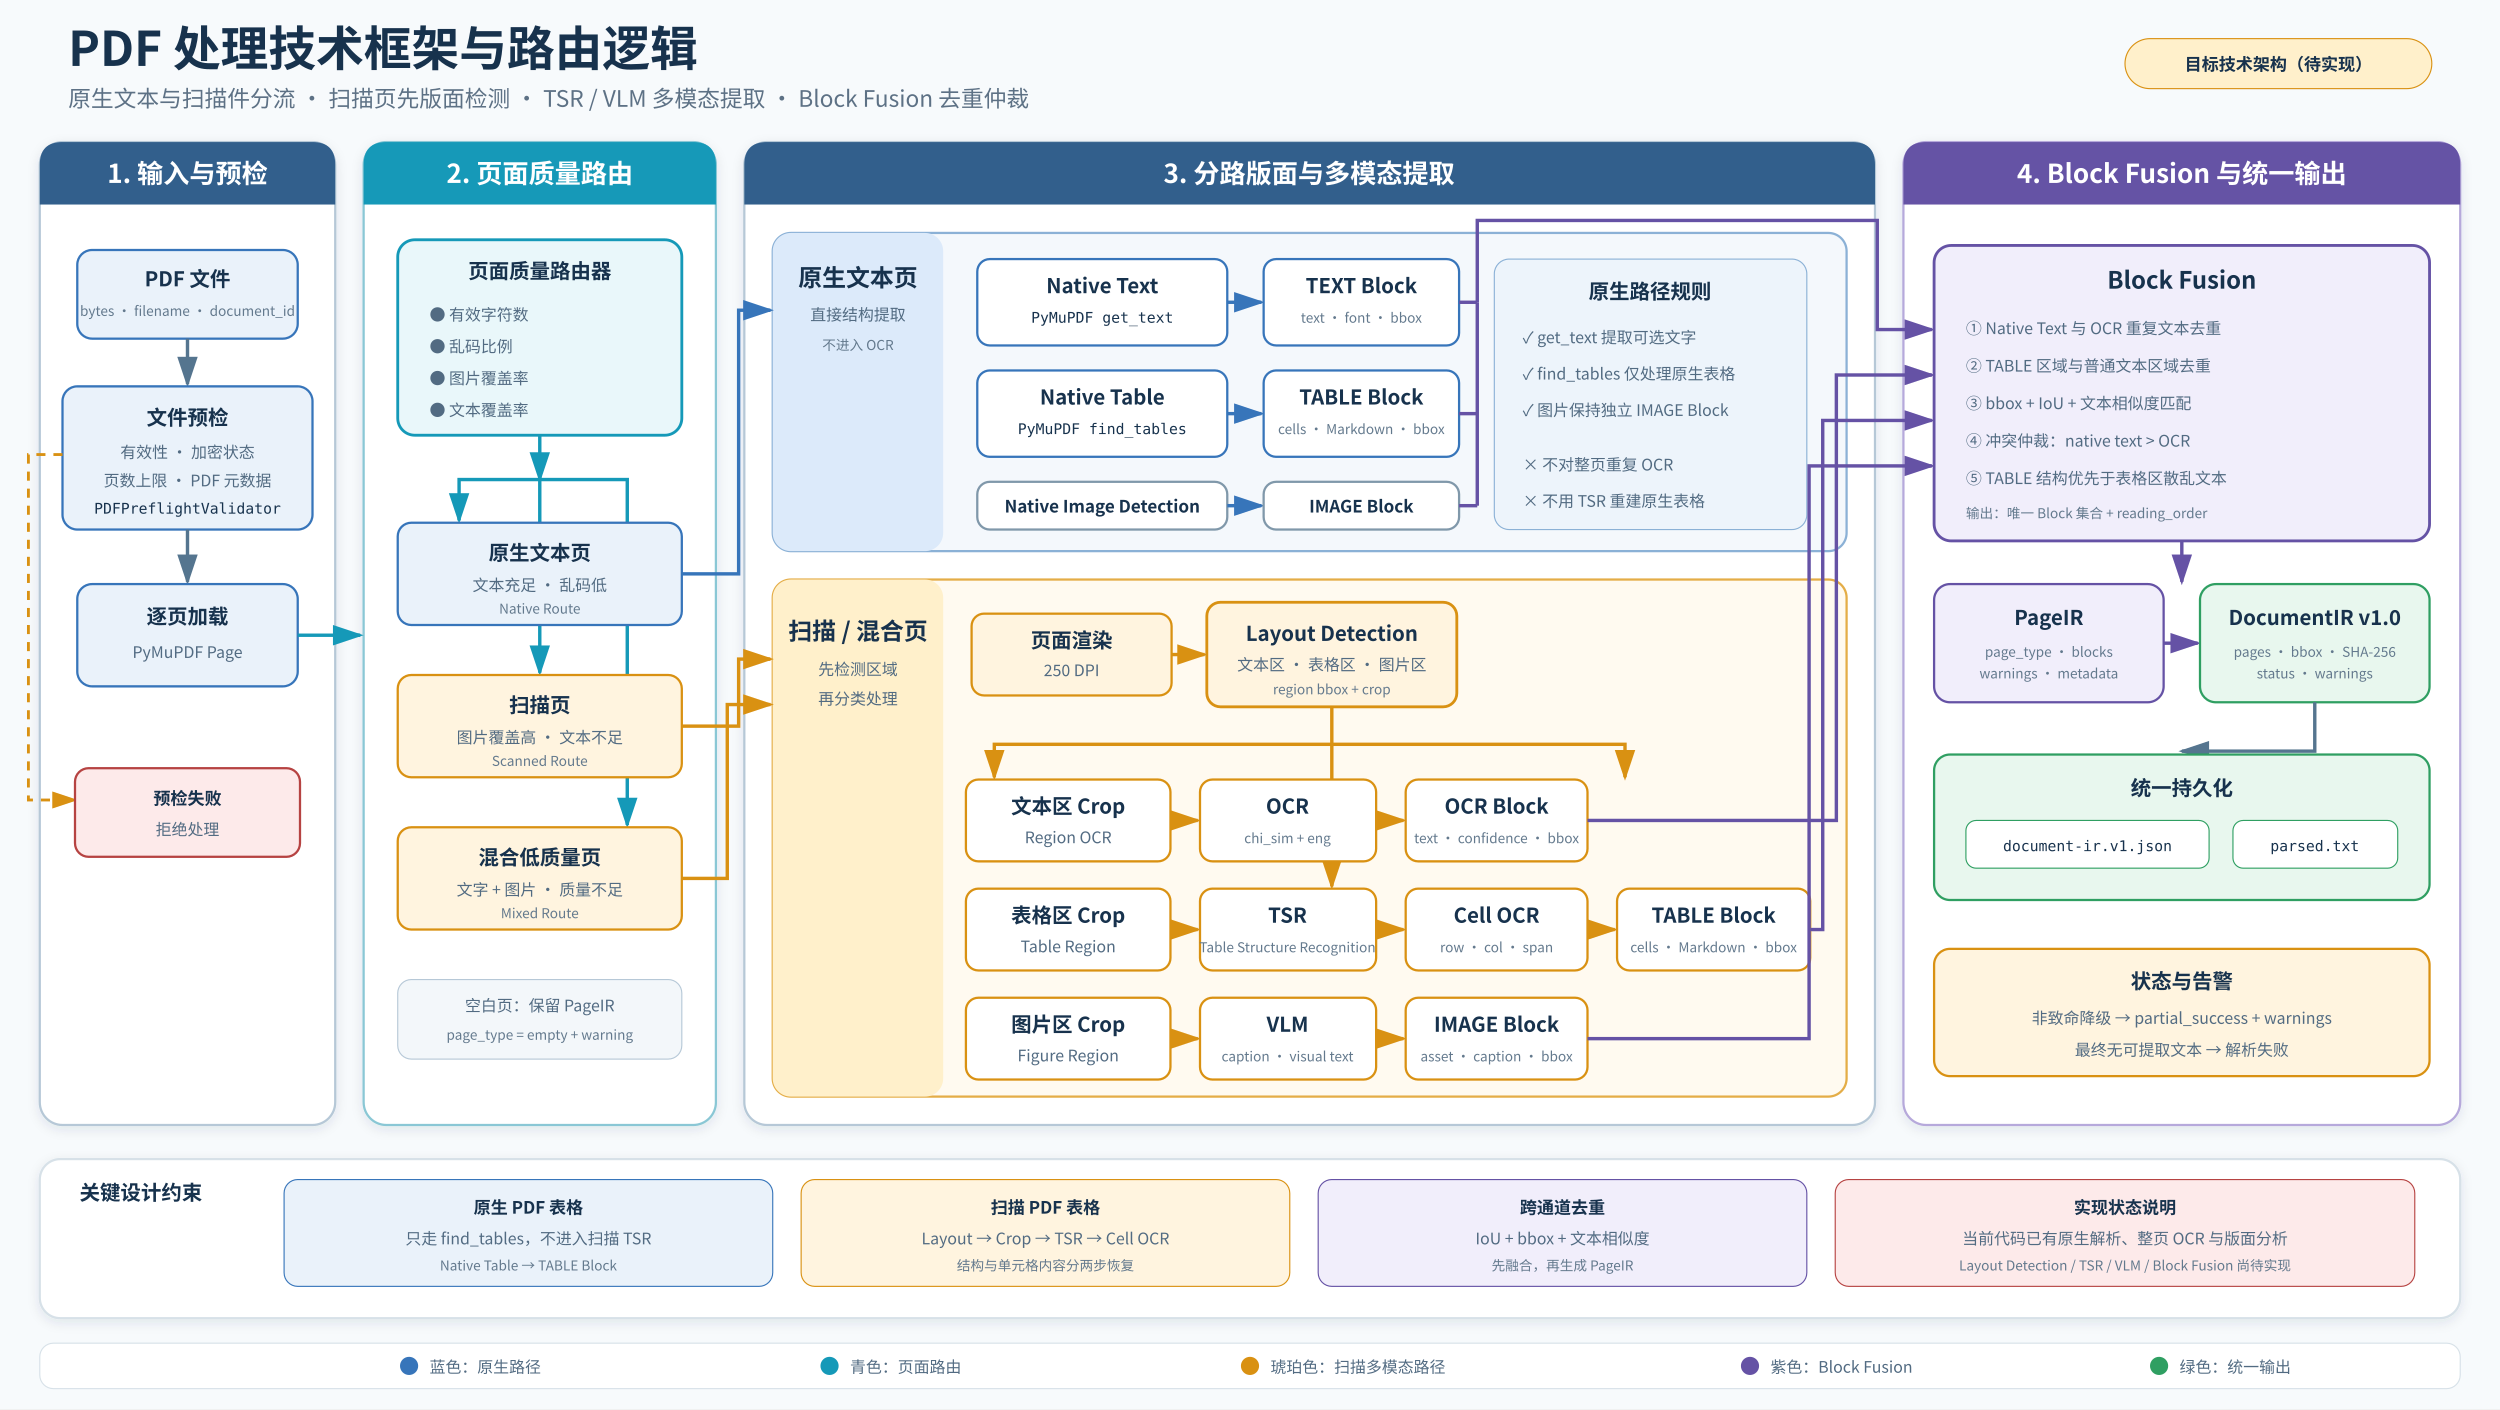
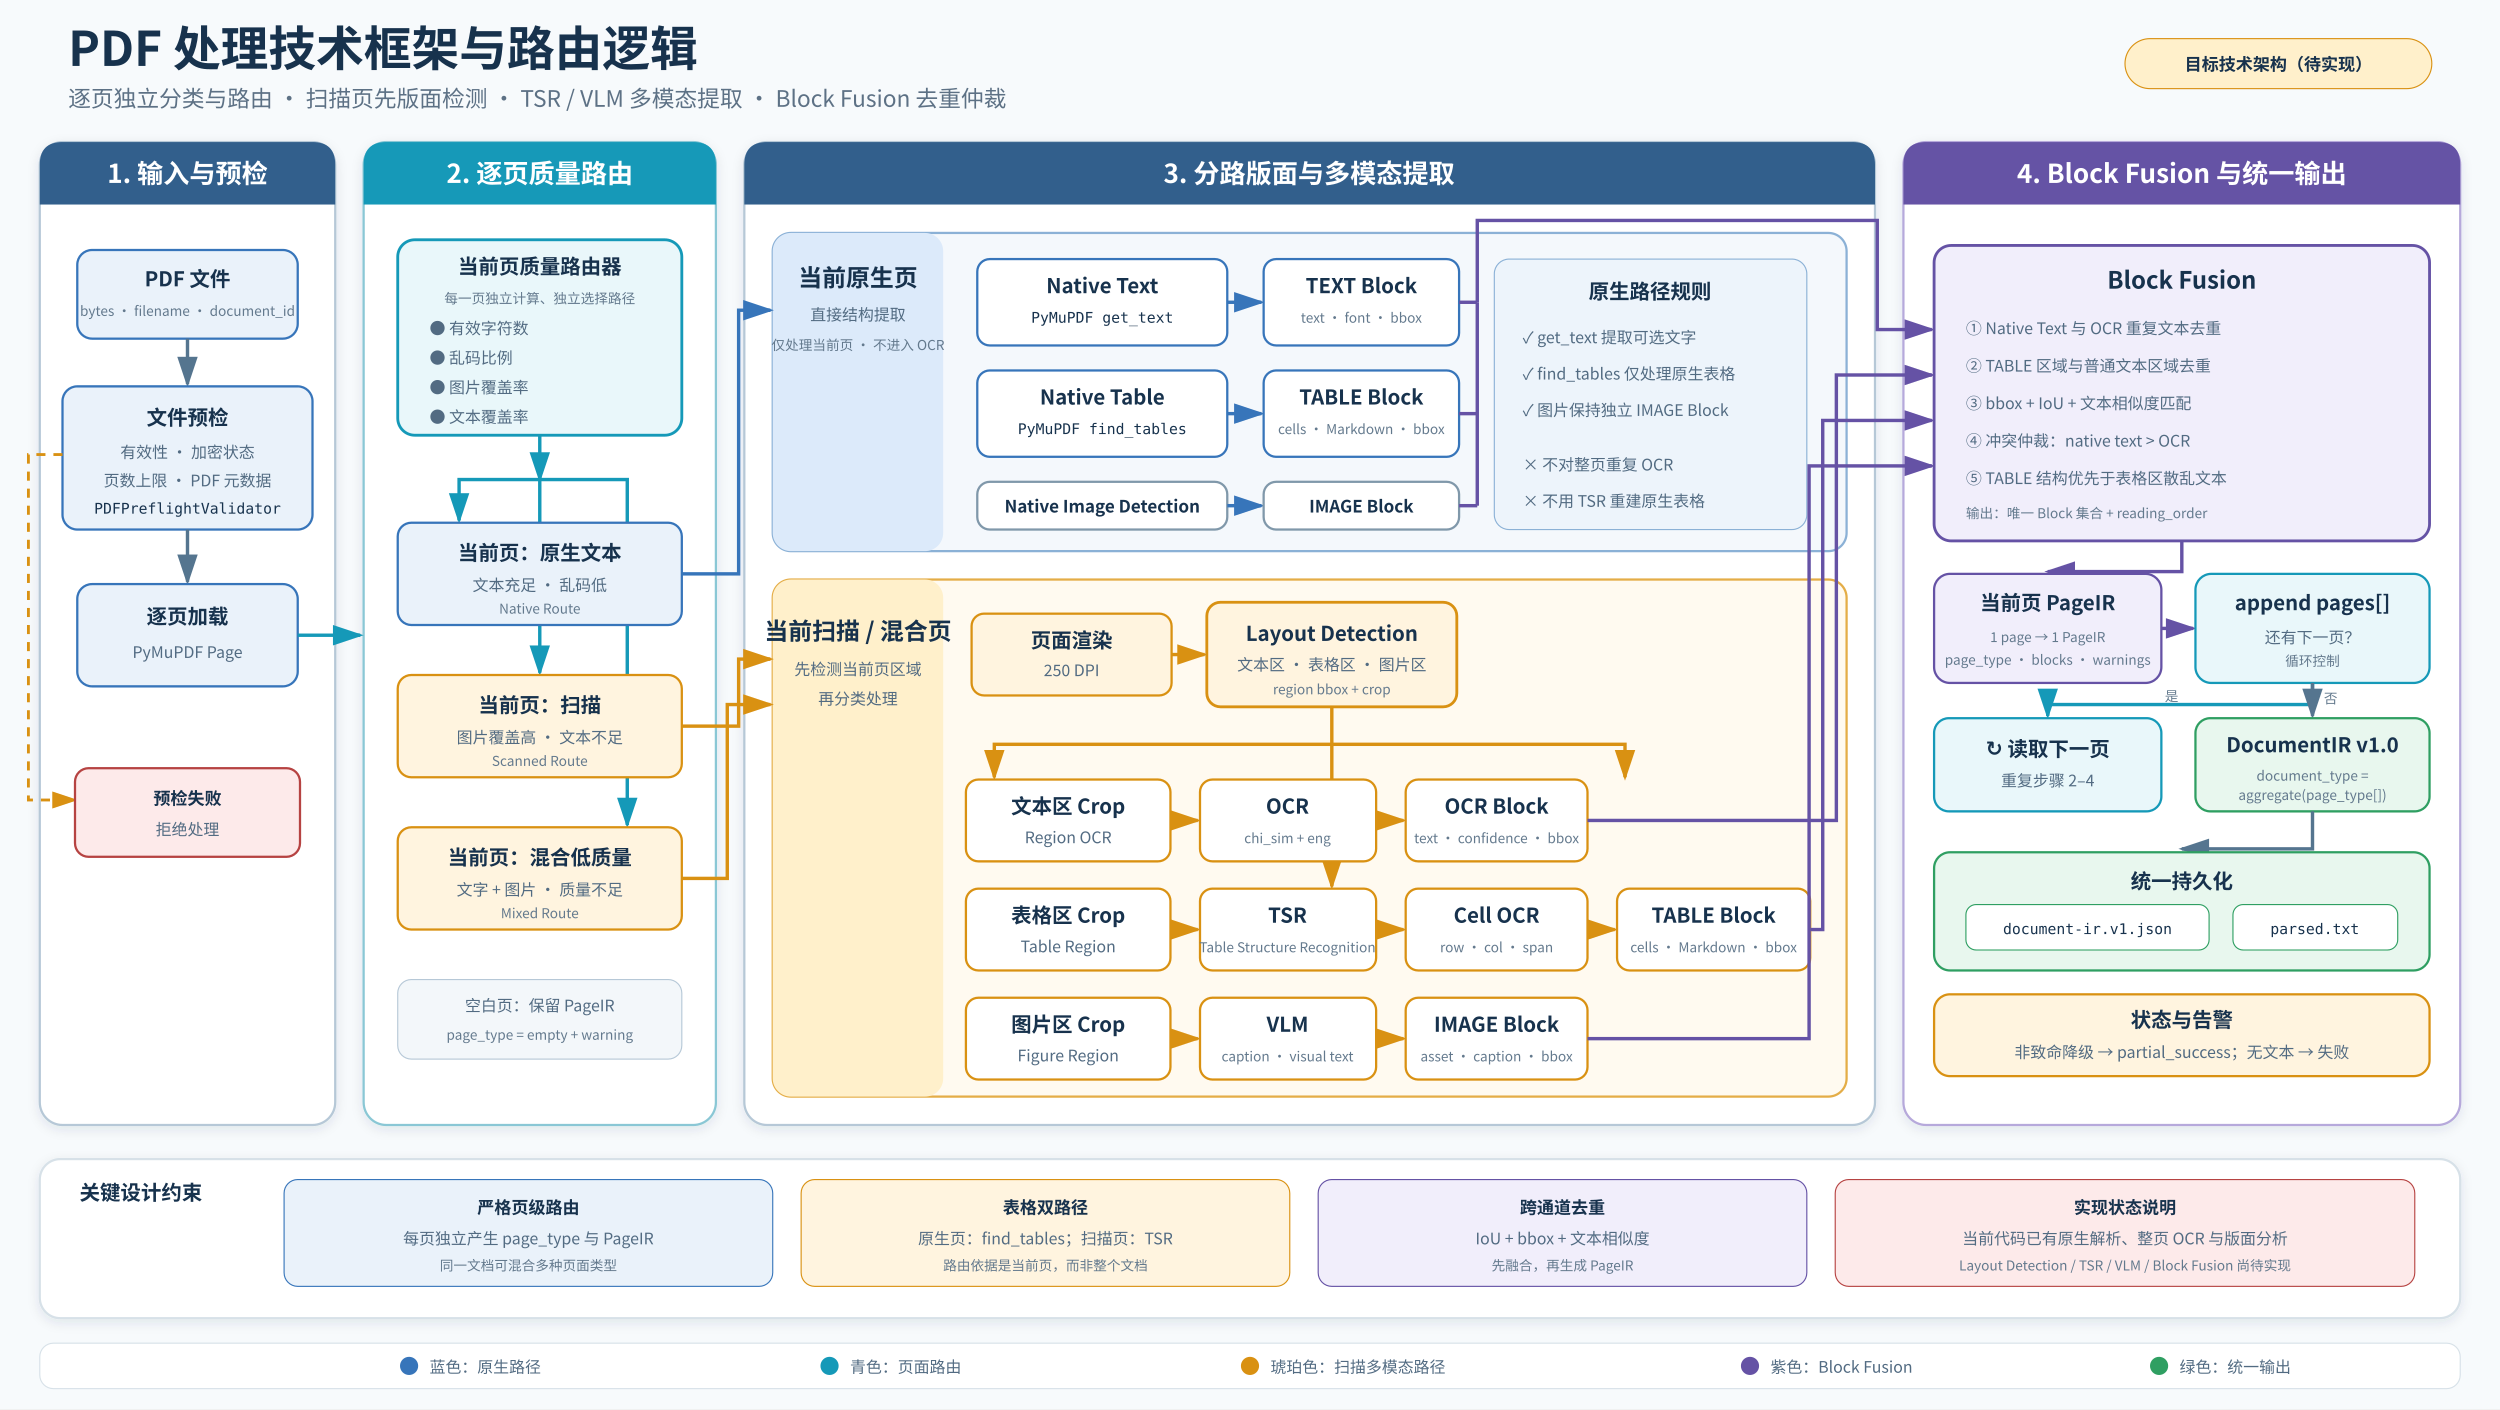
<svg xmlns="http://www.w3.org/2000/svg" width="2200" height="1240" viewBox="0 0 2200 1240">
  <defs>
    <style>
      text { font-family: "Microsoft YaHei", "Noto Sans CJK SC", Arial, sans-serif; fill: #17324d; }
      .title { font-size: 42px; font-weight: 700; }
      .subtitle { font-size: 20px; fill: #5d7185; }
      .group-title { font-size: 23px; font-weight: 700; fill: #fff; }
      .lane-title { font-size: 21px; font-weight: 700; }
      .box-title { font-size: 18px; font-weight: 700; }
      .label { font-size: 15px; font-weight: 600; }
      .small { font-size: 14px; fill: #526b82; }
      .tiny { font-size: 12px; fill: #63798d; }
      .mono { font-family: "Cascadia Mono", Consolas, monospace; font-size: 13px; }
      .arrow { fill: none; stroke: #55758f; stroke-width: 3; marker-end: url(#arrow); }
      .route { fill: none; stroke: #1599b8; stroke-width: 3; marker-end: url(#arrowCyan); }
      .native { fill: none; stroke: #3775ba; stroke-width: 3; marker-end: url(#arrowBlue); }
      .scan { fill: none; stroke: #d99112; stroke-width: 3; marker-end: url(#arrowAmber); }
      .fusion { fill: none; stroke: #6552a5; stroke-width: 3; marker-end: url(#arrowPurple); }
      .warn { fill: none; stroke: #d99112; stroke-width: 2.5; stroke-dasharray: 8 7; marker-end: url(#arrowAmber); }
    </style>
    <marker id="arrow" markerWidth="10" markerHeight="10" refX="8" refY="3" orient="auto" markerUnits="strokeWidth">
      <path d="M0 0 L0 6 L9 3 z" fill="#55758f" />
    </marker>
    <marker id="arrowCyan" markerWidth="10" markerHeight="10" refX="8" refY="3" orient="auto" markerUnits="strokeWidth">
      <path d="M0 0 L0 6 L9 3 z" fill="#1599b8" />
    </marker>
    <marker id="arrowBlue" markerWidth="10" markerHeight="10" refX="8" refY="3" orient="auto" markerUnits="strokeWidth">
      <path d="M0 0 L0 6 L9 3 z" fill="#3775ba" />
    </marker>
    <marker id="arrowAmber" markerWidth="10" markerHeight="10" refX="8" refY="3" orient="auto" markerUnits="strokeWidth">
      <path d="M0 0 L0 6 L9 3 z" fill="#d99112" />
    </marker>
    <marker id="arrowPurple" markerWidth="10" markerHeight="10" refX="8" refY="3" orient="auto" markerUnits="strokeWidth">
      <path d="M0 0 L0 6 L9 3 z" fill="#6552a5" />
    </marker>
    <filter id="shadow" x="-10%" y="-10%" width="120%" height="125%">
      <feDropShadow dx="0" dy="3" stdDeviation="5" flood-color="#17324d" flood-opacity=".10" />
    </filter>
  </defs>
  <rect width="2200" height="1240" fill="#f7fafc" />
  <text x="60" y="58" class="title">PDF 处理技术框架与路由逻辑</text>
-   <text x="60" y="94" class="subtitle">原生文本与扫描件分流 · 扫描页先版面检测 · TSR / VLM 多模态提取 · Block Fusion 去重仲裁</text>
+   <text x="60" y="94" class="subtitle">逐页独立分类与路由 · 扫描页先版面检测 · TSR / VLM 多模态提取 · Block Fusion 去重仲裁</text>
  <rect x="1870" y="34" width="270" height="44" rx="22" fill="#fff0cb" stroke="#d99112" />
  <text x="2005" y="62" text-anchor="middle" class="label" fill="#9b6406">目标技术架构（待实现）</text>
  <g filter="url(#shadow)">
    <rect x="35" y="125" width="260" height="865" rx="20" fill="#fff" stroke="#b6c8d7" stroke-width="2" />
    <path d="M35 145 Q35 125 55 125 H275 Q295 125 295 145 V180 H35 Z" fill="#315f8c" />
  </g>
  <text x="165" y="161" text-anchor="middle" class="group-title">1. 输入与预检</text>
  <rect x="68" y="220" width="194" height="78" rx="13" fill="#eaf2fa" stroke="#3775ba" stroke-width="2" />
  <text x="165" y="252" text-anchor="middle" class="box-title">PDF 文件</text>
  <text x="165" y="278" text-anchor="middle" class="tiny">bytes · filename · document_id</text>
  <path d="M165 298 V338" class="arrow" />
  <rect x="55" y="340" width="220" height="126" rx="13" fill="#eaf2fa" stroke="#3775ba" stroke-width="2" />
  <text x="165" y="374" text-anchor="middle" class="box-title">文件预检</text>
  <text x="165" y="403" text-anchor="middle" class="small">有效性 · 加密状态</text>
  <text x="165" y="428" text-anchor="middle" class="small">页数上限 · PDF 元数据</text>
  <text x="165" y="452" text-anchor="middle" class="mono">PDFPreflightValidator</text>
  <path d="M165 466 V512" class="arrow" />
  <rect x="68" y="514" width="194" height="90" rx="13" fill="#eaf2fa" stroke="#3775ba" stroke-width="2" />
  <text x="165" y="549" text-anchor="middle" class="box-title">逐页加载</text>
  <text x="165" y="579" text-anchor="middle" class="small">PyMuPDF Page</text>
  <path d="M55 400 H25 V704 H66" class="warn" />
  <rect x="66" y="676" width="198" height="78" rx="12" fill="#fdeaea" stroke="#b64342" stroke-width="2" />
  <text x="165" y="708" text-anchor="middle" class="label" fill="#9b3332">预检失败</text>
  <text x="165" y="735" text-anchor="middle" class="small">拒绝处理</text>
  <g filter="url(#shadow)">
    <rect x="320" y="125" width="310" height="865" rx="20" fill="#fff" stroke="#8ac7d5" stroke-width="2" />
    <path d="M320 145 Q320 125 340 125 H610 Q630 125 630 145 V180 H320 Z" fill="#1599b8" />
  </g>
-   <text x="475" y="161" text-anchor="middle" class="group-title">2. 页面质量路由</text>
+   <text x="475" y="161" text-anchor="middle" class="group-title">2. 逐页质量路由</text>
  <path d="M262 559 H317" class="route" />
  <rect x="350" y="211" width="250" height="172" rx="15" fill="#e9f7fa" stroke="#1599b8" stroke-width="2.5" />
-   <text x="475" y="245" text-anchor="middle" class="box-title">页面质量路由器</text>
-   <text x="378" y="282" class="small">● 有效字符数</text>
-   <text x="378" y="310" class="small">● 乱码比例</text>
-   <text x="378" y="338" class="small">● 图片覆盖率</text>
-   <text x="378" y="366" class="small">● 文本覆盖率</text>
+   <text x="475" y="241" text-anchor="middle" class="box-title">当前页质量路由器</text>
+   <text x="475" y="267" text-anchor="middle" class="tiny">每一页独立计算、独立选择路径</text>
+   <text x="378" y="294" class="small">● 有效字符数</text>
+   <text x="378" y="320" class="small">● 乱码比例</text>
+   <text x="378" y="346" class="small">● 图片覆盖率</text>
+   <text x="378" y="372" class="small">● 文本覆盖率</text>
  <path d="M475 383 V422" class="route" />
  <path d="M475 422 H404 V458" class="route" />
  <path d="M475 422 V592" class="route" />
  <path d="M475 422 H552 V726" class="route" />
  <rect x="350" y="460" width="250" height="90" rx="12" fill="#eaf2fa" stroke="#3775ba" stroke-width="2" />
-   <text x="475" y="493" text-anchor="middle" class="box-title">原生文本页</text>
+   <text x="475" y="493" text-anchor="middle" class="box-title">当前页：原生文本</text>
  <text x="475" y="520" text-anchor="middle" class="small">文本充足 · 乱码低</text>
  <text x="475" y="540" text-anchor="middle" class="tiny">Native Route</text>
  <rect x="350" y="594" width="250" height="90" rx="12" fill="#fff4df" stroke="#d99112" stroke-width="2" />
-   <text x="475" y="627" text-anchor="middle" class="box-title">扫描页</text>
+   <text x="475" y="627" text-anchor="middle" class="box-title">当前页：扫描</text>
  <text x="475" y="654" text-anchor="middle" class="small">图片覆盖高 · 文本不足</text>
  <text x="475" y="674" text-anchor="middle" class="tiny">Scanned Route</text>
  <rect x="350" y="728" width="250" height="90" rx="12" fill="#fff4df" stroke="#d99112" stroke-width="2" />
-   <text x="475" y="761" text-anchor="middle" class="box-title">混合低质量页</text>
+   <text x="475" y="761" text-anchor="middle" class="box-title">当前页：混合低质量</text>
  <text x="475" y="788" text-anchor="middle" class="small">文字 + 图片 · 质量不足</text>
  <text x="475" y="808" text-anchor="middle" class="tiny">Mixed Route</text>
  <rect x="350" y="862" width="250" height="70" rx="12" fill="#f3f7fa" stroke="#b6c8d7" />
  <text x="475" y="890" text-anchor="middle" class="small">空白页：保留 PageIR</text>
  <text x="475" y="915" text-anchor="middle" class="tiny">page_type = empty + warning</text>
  <g filter="url(#shadow)">
    <rect x="655" y="125" width="995" height="865" rx="20" fill="#fff" stroke="#b6c8d7" stroke-width="2" />
    <path d="M655 145 Q655 125 675 125 H1630 Q1650 125 1650 145 V180 H655 Z" fill="#315f8c" />
  </g>
  <text x="1152" y="161" text-anchor="middle" class="group-title">3. 分路版面与多模态提取</text>
  <rect x="680" y="205" width="945" height="280" rx="16" fill="#f4f8fc" stroke="#8bb1d6" stroke-width="2" />
  <rect x="680" y="205" width="150" height="280" rx="16" fill="#dceafa" />
-   <text x="755" y="252" text-anchor="middle" class="lane-title">原生文本页</text>
+   <text x="755" y="252" text-anchor="middle" class="lane-title">当前原生页</text>
  <text x="755" y="282" text-anchor="middle" class="small">直接结构提取</text>
-   <text x="755" y="308" text-anchor="middle" class="tiny">不进入 OCR</text>
+   <text x="755" y="308" text-anchor="middle" class="tiny">仅处理当前页 · 不进入 OCR</text>
  <path d="M600 505 H650 V273 H678" class="native" />
  <rect x="860" y="228" width="220" height="76" rx="11" fill="#fff" stroke="#3775ba" stroke-width="2" />
  <text x="970" y="258" text-anchor="middle" class="box-title">Native Text</text>
  <text x="970" y="284" text-anchor="middle" class="mono">PyMuPDF get_text</text>
  <path d="M1080 266 H1110" class="native" />
  <rect x="1112" y="228" width="172" height="76" rx="11" fill="#fff" stroke="#3775ba" stroke-width="2" />
  <text x="1198" y="258" text-anchor="middle" class="box-title">TEXT Block</text>
  <text x="1198" y="284" text-anchor="middle" class="tiny">text · font · bbox</text>
  <rect x="860" y="326" width="220" height="76" rx="11" fill="#fff" stroke="#3775ba" stroke-width="2" />
  <text x="970" y="356" text-anchor="middle" class="box-title">Native Table</text>
  <text x="970" y="382" text-anchor="middle" class="mono">PyMuPDF find_tables</text>
  <path d="M1080 364 H1110" class="native" />
  <rect x="1112" y="326" width="172" height="76" rx="11" fill="#fff" stroke="#3775ba" stroke-width="2" />
  <text x="1198" y="356" text-anchor="middle" class="box-title">TABLE Block</text>
  <text x="1198" y="382" text-anchor="middle" class="tiny">cells · Markdown · bbox</text>
  <rect x="860" y="424" width="220" height="42" rx="11" fill="#fff" stroke="#8098aa" stroke-width="2" />
  <text x="970" y="451" text-anchor="middle" class="label">Native Image Detection</text>
  <path d="M1080 445 H1110" class="native" />
  <rect x="1112" y="424" width="172" height="42" rx="11" fill="#fff" stroke="#8098aa" stroke-width="2" />
  <text x="1198" y="451" text-anchor="middle" class="label">IMAGE Block</text>
  <rect x="1315" y="228" width="275" height="238" rx="13" fill="#edf4fb" stroke="#8bb1d6" />
  <text x="1452" y="263" text-anchor="middle" class="box-title">原生路径规则</text>
  <text x="1340" y="302" class="small">✓ get_text 提取可选文字</text>
  <text x="1340" y="334" class="small">✓ find_tables 仅处理原生表格</text>
  <text x="1340" y="366" class="small">✓ 图片保持独立 IMAGE Block</text>
  <text x="1340" y="414" class="small">× 不对整页重复 OCR</text>
  <text x="1340" y="446" class="small">× 不用 TSR 重建原生表格</text>
  <rect x="680" y="510" width="945" height="455" rx="16" fill="#fffaf0" stroke="#e4ad47" stroke-width="2" />
  <rect x="680" y="510" width="150" height="455" rx="16" fill="#fff0cb" />
-   <text x="755" y="563" text-anchor="middle" class="lane-title">扫描 / 混合页</text>
-   <text x="755" y="594" text-anchor="middle" class="small">先检测区域</text>
+   <text x="755" y="563" text-anchor="middle" class="lane-title">当前扫描 / 混合页</text>
+   <text x="755" y="594" text-anchor="middle" class="small">先检测当前页区域</text>
  <text x="755" y="620" text-anchor="middle" class="small">再分类处理</text>
  <path d="M600 639 H650 V580 H678" class="scan" />
  <path d="M600 773 H640 V620 H678" class="scan" />
  <rect x="855" y="540" width="176" height="72" rx="11" fill="#fff4df" stroke="#d99112" stroke-width="2" />
  <text x="943" y="570" text-anchor="middle" class="box-title">页面渲染</text>
  <text x="943" y="595" text-anchor="middle" class="small">250 DPI</text>
  <path d="M1031 576 H1060" class="scan" />
  <rect x="1062" y="530" width="220" height="92" rx="12" fill="#fff4df" stroke="#d99112" stroke-width="2.5" />
  <text x="1172" y="564" text-anchor="middle" class="box-title">Layout Detection</text>
  <text x="1172" y="590" text-anchor="middle" class="small">文本区 · 表格区 · 图片区</text>
  <text x="1172" y="611" text-anchor="middle" class="tiny">region bbox + crop</text>
  <path d="M1172 622 V655 H875 V684" class="scan" />
  <path d="M1172 655 V780" class="scan" />
  <path d="M1172 655 H1430 V684" class="scan" />
  <rect x="850" y="686" width="180" height="72" rx="11" fill="#fff" stroke="#d99112" stroke-width="2" />
  <text x="940" y="716" text-anchor="middle" class="box-title">文本区 Crop</text>
  <text x="940" y="742" text-anchor="middle" class="small">Region OCR</text>
  <path d="M1030 722 H1054" class="scan" />
  <rect x="1056" y="686" width="155" height="72" rx="11" fill="#fff" stroke="#d99112" stroke-width="2" />
  <text x="1133" y="716" text-anchor="middle" class="box-title">OCR</text>
  <text x="1133" y="742" text-anchor="middle" class="tiny">chi_sim + eng</text>
  <path d="M1211 722 H1235" class="scan" />
  <rect x="1237" y="686" width="160" height="72" rx="11" fill="#fff" stroke="#d99112" stroke-width="2" />
  <text x="1317" y="716" text-anchor="middle" class="box-title">OCR Block</text>
  <text x="1317" y="742" text-anchor="middle" class="tiny">text · confidence · bbox</text>
  <rect x="850" y="782" width="180" height="72" rx="11" fill="#fff" stroke="#d99112" stroke-width="2" />
  <text x="940" y="812" text-anchor="middle" class="box-title">表格区 Crop</text>
  <text x="940" y="838" text-anchor="middle" class="small">Table Region</text>
  <path d="M1030 818 H1054" class="scan" />
  <rect x="1056" y="782" width="155" height="72" rx="11" fill="#fff" stroke="#d99112" stroke-width="2" />
  <text x="1133" y="812" text-anchor="middle" class="box-title">TSR</text>
  <text x="1133" y="838" text-anchor="middle" class="tiny">Table Structure Recognition</text>
  <path d="M1211 818 H1235" class="scan" />
  <rect x="1237" y="782" width="160" height="72" rx="11" fill="#fff" stroke="#d99112" stroke-width="2" />
  <text x="1317" y="812" text-anchor="middle" class="box-title">Cell OCR</text>
  <text x="1317" y="838" text-anchor="middle" class="tiny">row · col · span</text>
  <path d="M1397 818 H1421" class="scan" />
  <rect x="1423" y="782" width="170" height="72" rx="11" fill="#fff" stroke="#d99112" stroke-width="2" />
  <text x="1508" y="812" text-anchor="middle" class="box-title">TABLE Block</text>
  <text x="1508" y="838" text-anchor="middle" class="tiny">cells · Markdown · bbox</text>
  <rect x="850" y="878" width="180" height="72" rx="11" fill="#fff" stroke="#d99112" stroke-width="2" />
  <text x="940" y="908" text-anchor="middle" class="box-title">图片区 Crop</text>
  <text x="940" y="934" text-anchor="middle" class="small">Figure Region</text>
  <path d="M1030 914 H1054" class="scan" />
  <rect x="1056" y="878" width="155" height="72" rx="11" fill="#fff" stroke="#d99112" stroke-width="2" />
  <text x="1133" y="908" text-anchor="middle" class="box-title">VLM</text>
  <text x="1133" y="934" text-anchor="middle" class="tiny">caption · visual text</text>
  <path d="M1211 914 H1235" class="scan" />
  <rect x="1237" y="878" width="160" height="72" rx="11" fill="#fff" stroke="#d99112" stroke-width="2" />
  <text x="1317" y="908" text-anchor="middle" class="box-title">IMAGE Block</text>
  <text x="1317" y="934" text-anchor="middle" class="tiny">asset · caption · bbox</text>
  <g filter="url(#shadow)">
    <rect x="1675" y="125" width="490" height="865" rx="20" fill="#fff" stroke="#b6a9db" stroke-width="2" />
    <path d="M1675 145 Q1675 125 1695 125 H2145 Q2165 125 2165 145 V180 H1675 Z" fill="#6552a5" />
  </g>
  <text x="1920" y="161" text-anchor="middle" class="group-title">4. Block Fusion 与统一输出</text>
  <path d="M1284 266 H1300 M1284 364 H1300 M1284 445 H1300 M1300 266 V445" fill="none" stroke="#6552a5" stroke-width="3" />
  <path d="M1300 266 V194 H1652 V290 H1700" class="fusion" />
  <path d="M1397 722 H1616 V330 H1700" class="fusion" />
  <path d="M1593 818 H1604 V370 H1700" class="fusion" />
  <path d="M1397 914 H1592 V410 H1700" class="fusion" />
  <rect x="1702" y="216" width="436" height="260" rx="15" fill="#f1eefb" stroke="#6552a5" stroke-width="2.5" />
  <text x="1920" y="254" text-anchor="middle" class="lane-title">Block Fusion</text>
  <text x="1730" y="294" class="small">① Native Text 与 OCR 重复文本去重</text>
  <text x="1730" y="327" class="small">② TABLE 区域与普通文本区域去重</text>
  <text x="1730" y="360" class="small">③ bbox + IoU + 文本相似度匹配</text>
  <text x="1730" y="393" class="small">④ 冲突仲裁：native text &gt; OCR</text>
  <text x="1730" y="426" class="small">⑤ TABLE 结构优先于表格区散乱文本</text>
  <text x="1730" y="456" class="tiny">输出：唯一 Block 集合 + reading_order</text>
-   <path d="M1920 476 V512" class="fusion" />
-   <rect x="1702" y="514" width="202" height="104" rx="14" fill="#f1eefb" stroke="#6552a5" stroke-width="2" />
-   <text x="1803" y="550" text-anchor="middle" class="box-title">PageIR</text>
-   <text x="1803" y="578" text-anchor="middle" class="tiny">page_type · blocks</text>
-   <text x="1803" y="597" text-anchor="middle" class="tiny">warnings · metadata</text>
-   <path d="M1904 566 H1934" class="fusion" />
-   <rect x="1936" y="514" width="202" height="104" rx="14" fill="#e8f7ee" stroke="#2f9f62" stroke-width="2" />
-   <text x="2037" y="550" text-anchor="middle" class="box-title">DocumentIR v1.0</text>
-   <text x="2037" y="578" text-anchor="middle" class="tiny">pages · bbox · SHA-256</text>
-   <text x="2037" y="597" text-anchor="middle" class="tiny">status · warnings</text>
-   <path d="M2037 618 V661 H1920" class="arrow" />
-   <rect x="1702" y="664" width="436" height="128" rx="14" fill="#e8f7ee" stroke="#2f9f62" stroke-width="2" />
-   <text x="1920" y="700" text-anchor="middle" class="box-title" fill="#207b4b">统一持久化</text>
-   <rect x="1730" y="722" width="214" height="42" rx="9" fill="#fff" stroke="#2f9f62" />
-   <text x="1837" y="749" text-anchor="middle" class="mono">document-ir.v1.json</text>
-   <rect x="1965" y="722" width="145" height="42" rx="9" fill="#fff" stroke="#2f9f62" />
-   <text x="2037" y="749" text-anchor="middle" class="mono">parsed.txt</text>
-   <rect x="1702" y="835" width="436" height="112" rx="14" fill="#fff4df" stroke="#d99112" stroke-width="2" />
-   <text x="1920" y="870" text-anchor="middle" class="box-title" fill="#9b6406">状态与告警</text>
-   <text x="1920" y="901" text-anchor="middle" class="small">非致命降级 → partial_success + warnings</text>
-   <text x="1920" y="929" text-anchor="middle" class="small">最终无可提取文本 → 解析失败</text>
+   <path d="M1920 476 V503 H1802" class="fusion" />
+   <rect x="1702" y="505" width="200" height="96" rx="14" fill="#f1eefb" stroke="#6552a5" stroke-width="2" />
+   <text x="1802" y="537" text-anchor="middle" class="box-title">当前页 PageIR</text>
+   <text x="1802" y="565" text-anchor="middle" class="tiny">1 page → 1 PageIR</text>
+   <text x="1802" y="585" text-anchor="middle" class="tiny">page_type · blocks · warnings</text>
+   <path d="M1902 553 H1930" class="fusion" />
+   <rect x="1932" y="505" width="206" height="96" rx="14" fill="#e9f7fa" stroke="#1599b8" stroke-width="2" />
+   <text x="2035" y="537" text-anchor="middle" class="box-title">append pages[]</text>
+   <text x="2035" y="566" text-anchor="middle" class="small">还有下一页？</text>
+   <text x="2035" y="586" text-anchor="middle" class="tiny">循环控制</text>
+   <path d="M2035 601 V620 H1802 V630" class="route" />
+   <text x="1905" y="617" class="tiny">是</text>
+   <rect x="1702" y="632" width="200" height="82" rx="13" fill="#e9f7fa" stroke="#1599b8" stroke-width="2" />
+   <text x="1802" y="665" text-anchor="middle" class="box-title">↻ 读取下一页</text>
+   <text x="1802" y="692" text-anchor="middle" class="small">重复步骤 2–4</text>
+   <path d="M2035 601 V630" class="arrow" />
+   <text x="2045" y="619" class="tiny">否</text>
+   <rect x="1932" y="632" width="206" height="82" rx="13" fill="#e8f7ee" stroke="#2f9f62" stroke-width="2" />
+   <text x="2035" y="662" text-anchor="middle" class="box-title">DocumentIR v1.0</text>
+   <text x="2035" y="687" text-anchor="middle" class="tiny">document_type =</text>
+   <text x="2035" y="704" text-anchor="middle" class="tiny">aggregate(page_type[])</text>
+   <path d="M2035 714 V747 H1920" class="arrow" />
+   <rect x="1702" y="750" width="436" height="104" rx="14" fill="#e8f7ee" stroke="#2f9f62" stroke-width="2" />
+   <text x="1920" y="782" text-anchor="middle" class="box-title" fill="#207b4b">统一持久化</text>
+   <rect x="1730" y="796" width="214" height="40" rx="9" fill="#fff" stroke="#2f9f62" />
+   <text x="1837" y="822" text-anchor="middle" class="mono">document-ir.v1.json</text>
+   <rect x="1965" y="796" width="145" height="40" rx="9" fill="#fff" stroke="#2f9f62" />
+   <text x="2037" y="822" text-anchor="middle" class="mono">parsed.txt</text>
+   <rect x="1702" y="875" width="436" height="72" rx="14" fill="#fff4df" stroke="#d99112" stroke-width="2" />
+   <text x="1920" y="904" text-anchor="middle" class="box-title" fill="#9b6406">状态与告警</text>
+   <text x="1920" y="931" text-anchor="middle" class="small">非致命降级 → partial_success；无文本 → 失败</text>
  <g filter="url(#shadow)">
    <rect x="35" y="1020" width="2130" height="140" rx="18" fill="#fff" stroke="#d7e1e8" stroke-width="2" />
  </g>
  <text x="70" y="1056" class="box-title">关键设计约束</text>
  <rect x="250" y="1038" width="430" height="94" rx="12" fill="#eaf2fa" stroke="#3775ba" />
-   <text x="465" y="1068" text-anchor="middle" class="label">原生 PDF 表格</text>
-   <text x="465" y="1095" text-anchor="middle" class="small">只走 find_tables，不进入扫描 TSR</text>
-   <text x="465" y="1118" text-anchor="middle" class="tiny">Native Table → TABLE Block</text>
+   <text x="465" y="1068" text-anchor="middle" class="label">严格页级路由</text>
+   <text x="465" y="1095" text-anchor="middle" class="small">每页独立产生 page_type 与 PageIR</text>
+   <text x="465" y="1118" text-anchor="middle" class="tiny">同一文档可混合多种页面类型</text>
  <rect x="705" y="1038" width="430" height="94" rx="12" fill="#fff4df" stroke="#d99112" />
-   <text x="920" y="1068" text-anchor="middle" class="label">扫描 PDF 表格</text>
-   <text x="920" y="1095" text-anchor="middle" class="small">Layout → Crop → TSR → Cell OCR</text>
-   <text x="920" y="1118" text-anchor="middle" class="tiny">结构与单元格内容分两步恢复</text>
+   <text x="920" y="1068" text-anchor="middle" class="label">表格双路径</text>
+   <text x="920" y="1095" text-anchor="middle" class="small">原生页：find_tables；扫描页：TSR</text>
+   <text x="920" y="1118" text-anchor="middle" class="tiny">路由依据是当前页，而非整个文档</text>
  <rect x="1160" y="1038" width="430" height="94" rx="12" fill="#f1eefb" stroke="#6552a5" />
  <text x="1375" y="1068" text-anchor="middle" class="label">跨通道去重</text>
  <text x="1375" y="1095" text-anchor="middle" class="small">IoU + bbox + 文本相似度</text>
  <text x="1375" y="1118" text-anchor="middle" class="tiny">先融合，再生成 PageIR</text>
  <rect x="1615" y="1038" width="510" height="94" rx="12" fill="#fdeaea" stroke="#b64342" />
  <text x="1870" y="1068" text-anchor="middle" class="label" fill="#9b3332">实现状态说明</text>
  <text x="1870" y="1095" text-anchor="middle" class="small">当前代码已有原生解析、整页 OCR 与版面分析</text>
  <text x="1870" y="1118" text-anchor="middle" class="tiny">Layout Detection / TSR / VLM / Block Fusion 尚待实现</text>
  <rect x="35" y="1182" width="2130" height="40" rx="12" fill="#fff" stroke="#d7e1e8" />
  <circle cx="360" cy="1202" r="8" fill="#3775ba" />
  <text x="378" y="1208" class="small">蓝色：原生路径</text>
  <circle cx="730" cy="1202" r="8" fill="#1599b8" />
  <text x="748" y="1208" class="small">青色：页面路由</text>
  <circle cx="1100" cy="1202" r="8" fill="#d99112" />
  <text x="1118" y="1208" class="small">琥珀色：扫描多模态路径</text>
  <circle cx="1540" cy="1202" r="8" fill="#6552a5" />
  <text x="1558" y="1208" class="small">紫色：Block Fusion</text>
  <circle cx="1900" cy="1202" r="8" fill="#2f9f62" />
  <text x="1918" y="1208" class="small">绿色：统一输出</text>
</svg>
